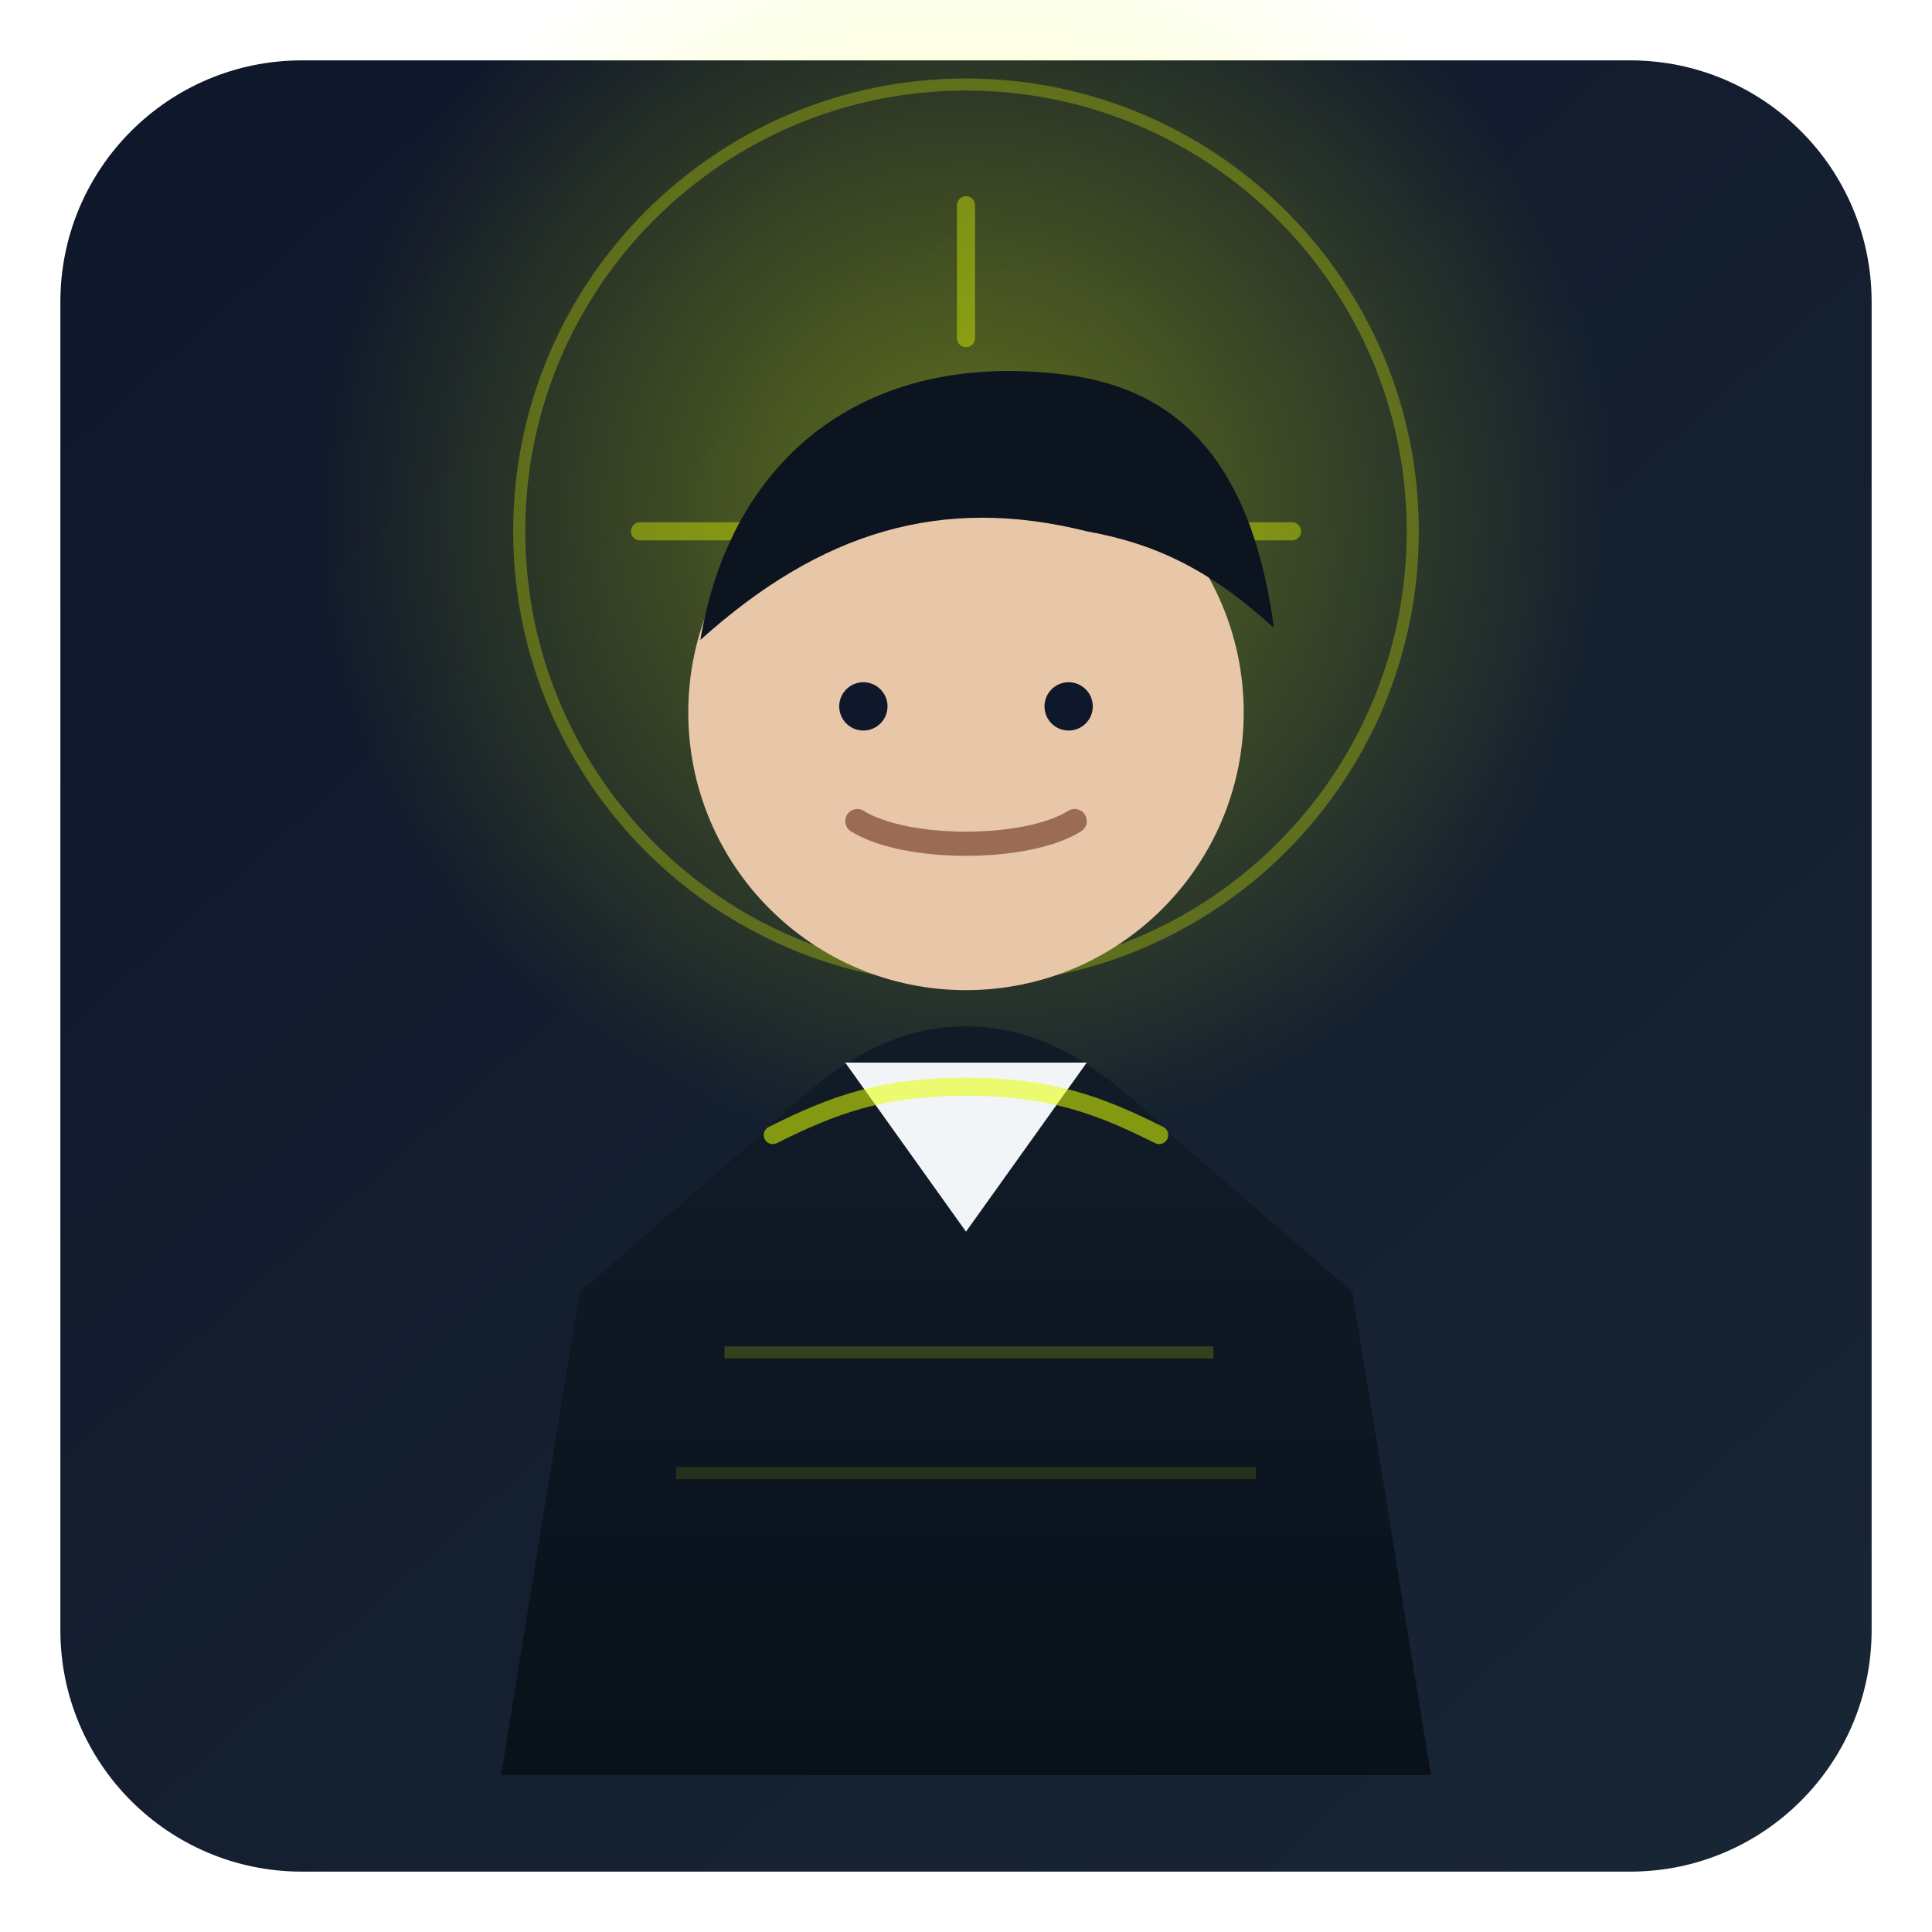
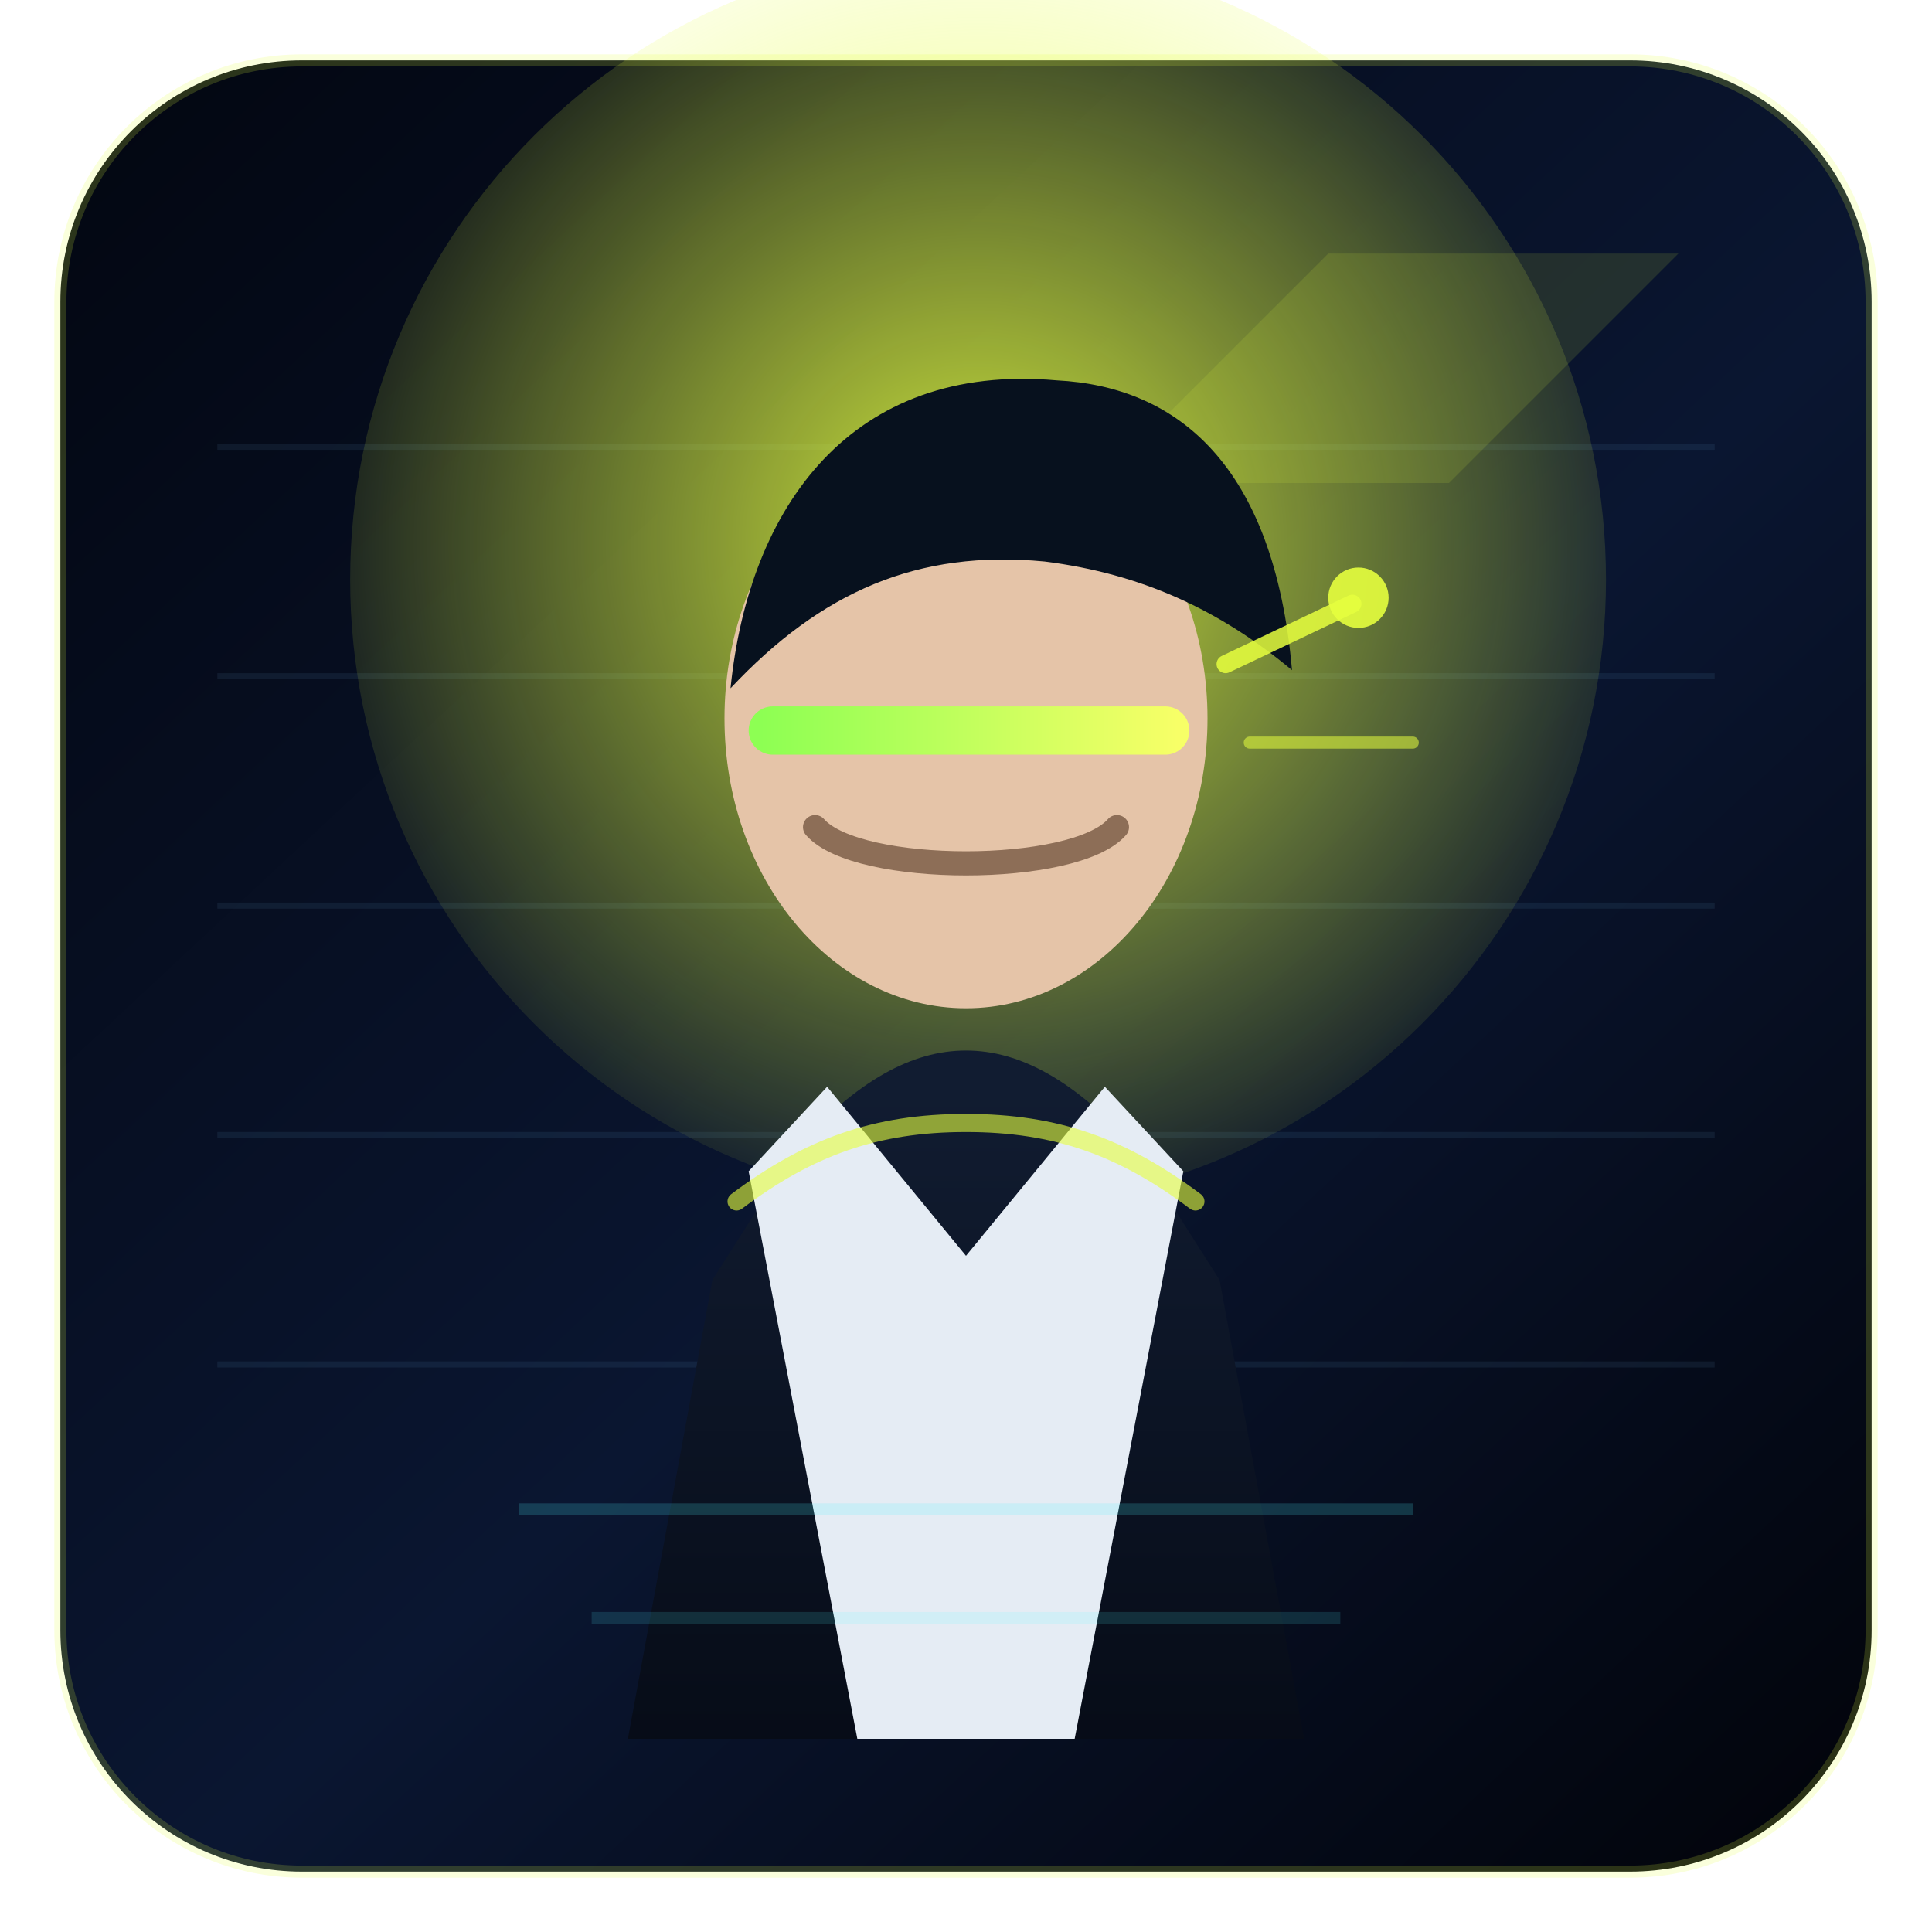
<svg xmlns="http://www.w3.org/2000/svg" width="320" height="320" viewBox="0 0 320 320" fill="none">
  <defs>
-     <linearGradient id="bg" x1="36" y1="24" x2="282" y2="298" gradientUnits="userSpaceOnUse">
-       <stop stop-color="#0F172A" />
-       <stop offset="1" stop-color="#182534" />
+     <linearGradient id="sc-bg" x1="24" y1="12" x2="300" y2="308" gradientUnits="userSpaceOnUse">
+       <stop stop-color="#030712" />
+       <stop offset="0.55" stop-color="#0A1631" />
+       <stop offset="1" stop-color="#02040B" />
    </linearGradient>
-     <radialGradient id="glow" cx="0" cy="0" r="1" gradientUnits="userSpaceOnUse" gradientTransform="translate(160 84) rotate(90) scale(108 108)">
-       <stop stop-color="#E5FF00" stop-opacity="0.38" />
-       <stop offset="1" stop-color="#E5FF00" stop-opacity="0" />
+     <radialGradient id="sc-halo" cx="0" cy="0" r="1" gradientUnits="userSpaceOnUse" gradientTransform="translate(162 90) rotate(90) scale(120)">
+       <stop stop-color="#E6FF3F" stop-opacity="0.9" />
+       <stop offset="1" stop-color="#E6FF3F" stop-opacity="0" />
    </radialGradient>
-     <linearGradient id="coat" x1="160" y1="184" x2="160" y2="292" gradientUnits="userSpaceOnUse">
-       <stop stop-color="#101B27" />
-       <stop offset="1" stop-color="#09111A" />
+     <linearGradient id="sc-jacket" x1="160" y1="180" x2="160" y2="294" gradientUnits="userSpaceOnUse">
+       <stop stop-color="#111C31" />
+       <stop offset="1" stop-color="#060B16" />
+     </linearGradient>
+     <linearGradient id="sc-visor" x1="126" y1="121" x2="195" y2="121" gradientUnits="userSpaceOnUse">
+       <stop stop-color="#8DFF53" />
+       <stop offset="1" stop-color="#F7FF67" />
    </linearGradient>
  </defs>
-   <rect x="10" y="10" width="300" height="300" rx="40" fill="url(#bg)" />
-   <circle cx="160" cy="84" r="108" fill="url(#glow)" />
-   <circle cx="160" cy="88" r="74" stroke="#E5FF00" stroke-opacity="0.28" stroke-width="2" />
-   <path d="M160 34V56" stroke="#E5FF00" stroke-opacity="0.4" stroke-width="3" stroke-linecap="round" />
-   <path d="M160 120V142" stroke="#E5FF00" stroke-opacity="0.4" stroke-width="3" stroke-linecap="round" />
-   <path d="M106 88H128" stroke="#E5FF00" stroke-opacity="0.4" stroke-width="3" stroke-linecap="round" />
-   <path d="M192 88H214" stroke="#E5FF00" stroke-opacity="0.4" stroke-width="3" stroke-linecap="round" />
-   <circle cx="160" cy="118" r="46" fill="#E8C6A8" />
-   <path d="M116 106C121 76 143 58 176 62C193 64 207 74 211 104C200 94 191 90 180 88C156 82 136 88 116 106Z" fill="#0C1420" />
-   <path d="M142 136C150 141 170 141 178 136" stroke="#9B6B54" stroke-width="4" stroke-linecap="round" />
-   <circle cx="143" cy="117" r="4" fill="#0F172A" />
-   <circle cx="177" cy="117" r="4" fill="#0F172A" />
-   <path d="M126 188C138 176 148 170 160 170C172 170 182 176 194 188L224 214L237 294H83L96 214L126 188Z" fill="url(#coat)" />
-   <path d="M140 176L160 204L180 176" fill="#F2F5F7" />
-   <path d="M128 188C138 183 146 180 160 180C174 180 182 183 192 188" stroke="#E5FF00" stroke-opacity="0.55" stroke-width="3" stroke-linecap="round" />
-   <path d="M120 224H201" stroke="#E5FF00" stroke-opacity="0.18" stroke-width="2" />
-   <path d="M112 244H208" stroke="#E5FF00" stroke-opacity="0.12" stroke-width="2" />
+   <rect x="10" y="10" width="300" height="300" rx="40" fill="url(#sc-bg)" />
+   <rect x="10" y="10" width="300" height="300" rx="40" stroke="#E6FF3F" stroke-opacity="0.18" stroke-width="2" />
+   <path d="M36 74H284" stroke="#7DD3FC" stroke-opacity="0.08" />
+   <path d="M36 112H284" stroke="#7DD3FC" stroke-opacity="0.08" />
+   <path d="M36 150H284" stroke="#7DD3FC" stroke-opacity="0.08" />
+   <path d="M36 188H284" stroke="#7DD3FC" stroke-opacity="0.08" />
+   <path d="M36 226H284" stroke="#7DD3FC" stroke-opacity="0.08" />
+   <path d="M220 42H278L240 80H182L220 42Z" fill="#E6FF3F" fill-opacity="0.12" />
+   <circle cx="162" cy="96" r="104" fill="url(#sc-halo)" />
+   <path d="M104 288L118 212L132 190C142 179 151 174 160 174C169 174 178 179 188 190L202 212L216 288H104Z" fill="url(#sc-jacket)" />
+   <path d="M137 180L160 208L183 180L196 194L178 288H142L124 194L137 180Z" fill="#E5ECF4" />
+   <path d="M122 199C134 190 145 186 160 186C175 186 186 190 198 199" stroke="#E6FF3F" stroke-opacity="0.6" stroke-width="3" stroke-linecap="round" />
+   <ellipse cx="160" cy="119" rx="40" ry="48" fill="#E5C4A8" />
+   <path d="M121 114C124 84 141 60 175 63C195 64 211 77 214 111C202 101 189 95 173 93C152 91 136 98 121 114Z" fill="#07111E" />
+   <path d="M128 121H193" stroke="url(#sc-visor)" stroke-width="8" stroke-linecap="round" />
+   <path d="M135 137C142 145 178 145 185 137" stroke="#8D6E57" stroke-width="4" stroke-linecap="round" />
+   <path d="M203 110L224 100" stroke="#E6FF3F" stroke-width="3" stroke-linecap="round" stroke-opacity="0.85" />
+   <path d="M207 123H234" stroke="#E6FF3F" stroke-width="2" stroke-linecap="round" stroke-opacity="0.55" />
+   <circle cx="225" cy="99" r="5" fill="#E6FF3F" fill-opacity="0.9" />
+   <path d="M86 250H234" stroke="#50F7FF" stroke-opacity="0.18" stroke-width="2" />
+   <path d="M98 268H222" stroke="#50F7FF" stroke-opacity="0.14" stroke-width="2" />
</svg>
